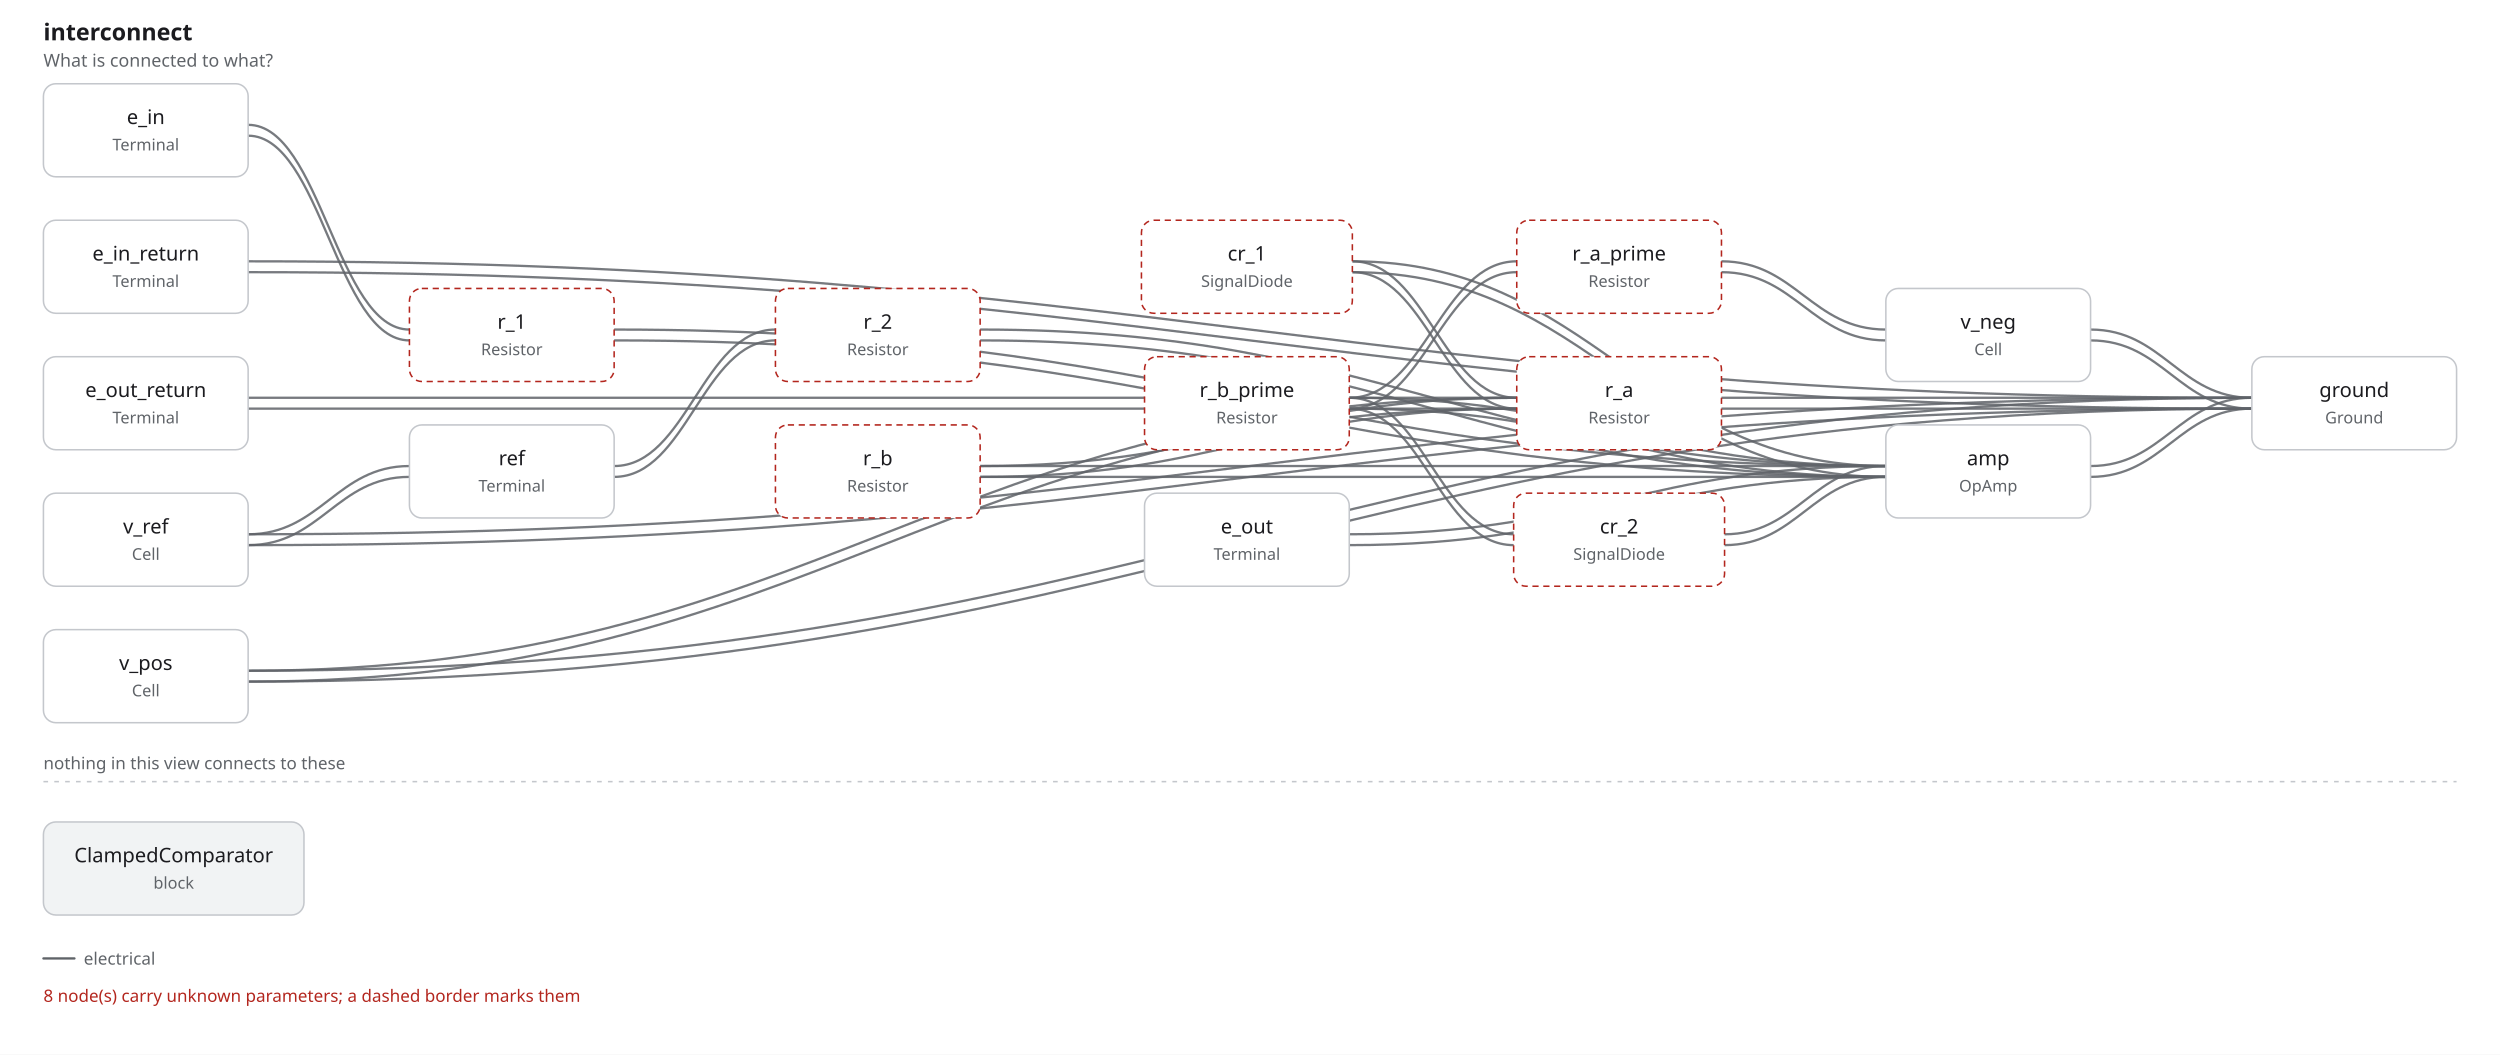
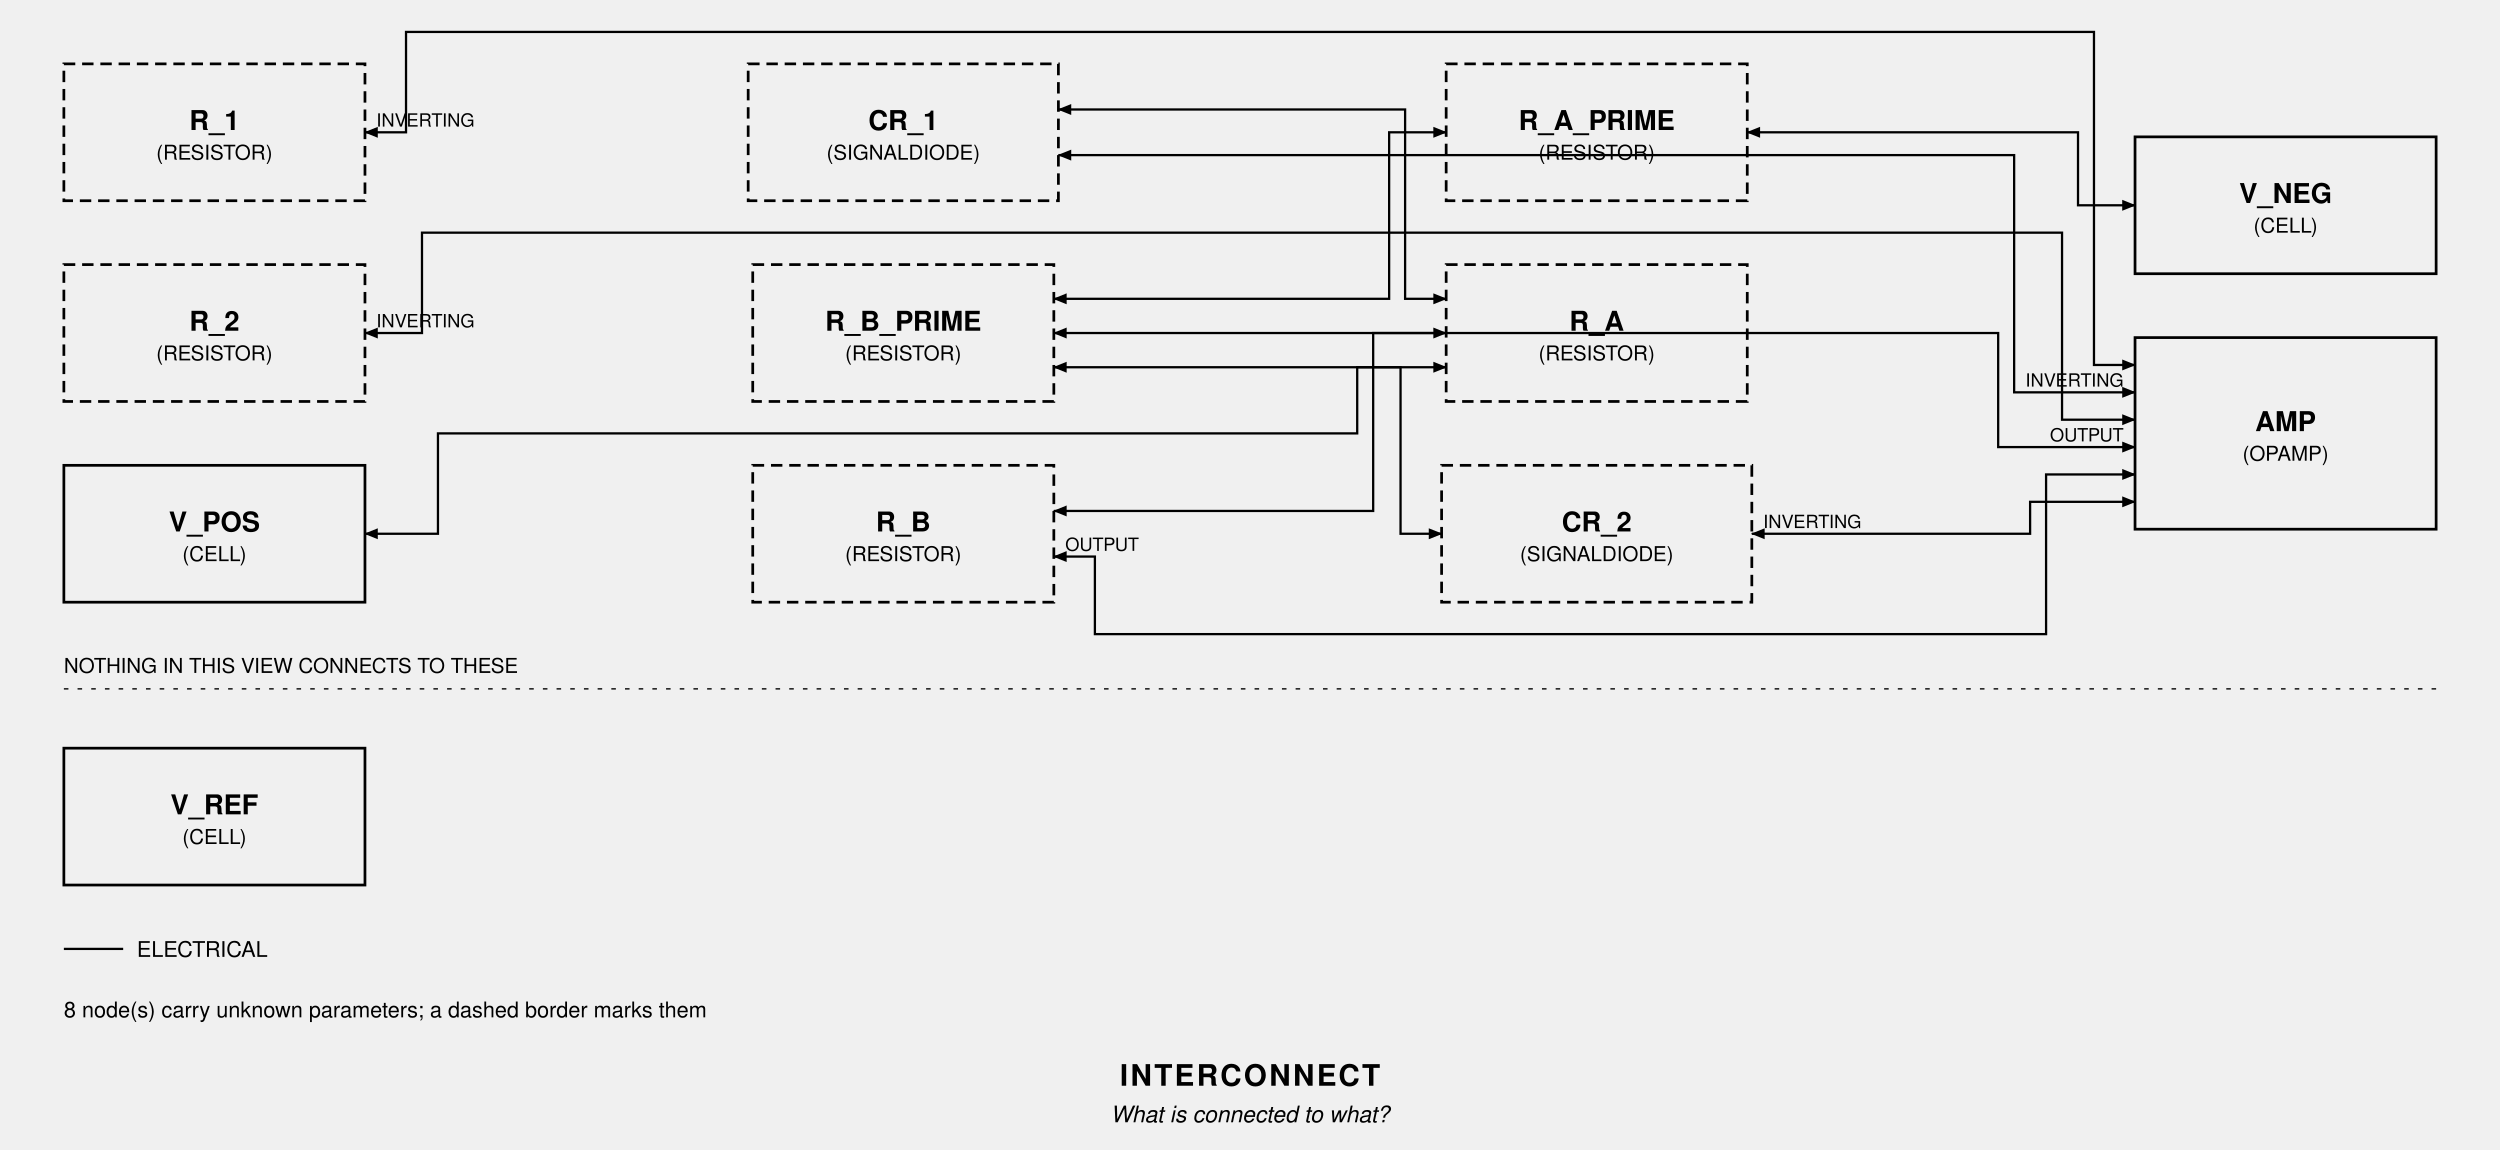
- <svg xmlns="http://www.w3.org/2000/svg" width="1612" height="680" viewBox="0 0 1612 680" font-family="system-ui, sans-serif">
-   <rect width="1612" height="680" fill="#ffffff" />
-   <text x="28" y="26" font-size="15" font-weight="600" fill="#1b1b1f">interconnect</text>
-   <text x="28" y="43" font-size="11.5" fill="#5f6368">What is connected to what?</text>
-   <line x1="28" y1="504" x2="1584" y2="504" stroke="#c4c7cc" stroke-width="1" stroke-dasharray="3 4" />
-   <text x="28" y="496" font-size="11" fill="#5f6368">nothing in this view connects to these</text>
-   <path d="M160.0,80.5 C206.8,80.5 217.2,212.5 264.0,212.5" fill="none" stroke="#5f6368" stroke-width="1.5" stroke-linecap="round" opacity="0.85" />
-   <path d="M160.0,87.5 C206.8,87.5 217.2,219.5 264.0,219.5" fill="none" stroke="#5f6368" stroke-width="1.5" stroke-linecap="round" opacity="0.85" />
-   <path d="M396.0,212.5 C765.0,212.5 847.0,300.5 1216.0,300.5" fill="none" stroke="#5f6368" stroke-width="1.5" stroke-linecap="round" opacity="0.85" />
-   <path d="M396.0,219.5 C765.0,219.5 847.0,307.5 1216.0,307.5" fill="none" stroke="#5f6368" stroke-width="1.5" stroke-linecap="round" opacity="0.85" />
-   <path d="M1110.0,168.5 C1157.7,168.5 1168.3,212.5 1216.0,212.5" fill="none" stroke="#5f6368" stroke-width="1.5" stroke-linecap="round" opacity="0.85" />
-   <path d="M1110.0,175.5 C1157.7,175.5 1168.3,219.5 1216.0,219.5" fill="none" stroke="#5f6368" stroke-width="1.5" stroke-linecap="round" opacity="0.85" />
-   <path d="M632.0,212.5 C894.8,212.5 953.2,300.5 1216.0,300.5" fill="none" stroke="#5f6368" stroke-width="1.5" stroke-linecap="round" opacity="0.85" />
-   <path d="M632.0,219.5 C894.8,219.5 953.2,307.5 1216.0,307.5" fill="none" stroke="#5f6368" stroke-width="1.5" stroke-linecap="round" opacity="0.85" />
-   <path d="M872.0,168.5 C919.7,168.5 930.3,256.5 978.0,256.5" fill="none" stroke="#5f6368" stroke-width="1.5" stroke-linecap="round" opacity="0.85" />
-   <path d="M872.0,175.5 C919.7,175.5 930.3,263.5 978.0,263.5" fill="none" stroke="#5f6368" stroke-width="1.5" stroke-linecap="round" opacity="0.85" />
-   <path d="M870.0,256.5 C918.6,256.5 929.4,168.5 978.0,168.5" fill="none" stroke="#5f6368" stroke-width="1.5" stroke-linecap="round" opacity="0.85" />
-   <path d="M870.0,263.5 C918.6,263.5 929.4,175.5 978.0,175.5" fill="none" stroke="#5f6368" stroke-width="1.5" stroke-linecap="round" opacity="0.85" />
-   <path d="M870.0,256.5 C917.7,256.5 928.3,344.5 976.0,344.5" fill="none" stroke="#5f6368" stroke-width="1.5" stroke-linecap="round" opacity="0.85" />
-   <path d="M870.0,263.5 C917.7,263.5 928.3,351.5 976.0,351.5" fill="none" stroke="#5f6368" stroke-width="1.5" stroke-linecap="round" opacity="0.85" />
-   <path d="M632.0,300.5 C894.8,300.5 953.2,300.5 1216.0,300.5" fill="none" stroke="#5f6368" stroke-width="1.5" stroke-linecap="round" opacity="0.85" />
-   <path d="M632.0,307.5 C894.8,307.5 953.2,307.5 1216.0,307.5" fill="none" stroke="#5f6368" stroke-width="1.5" stroke-linecap="round" opacity="0.85" />
-   <path d="M160.0,168.5 C741.4,168.5 870.6,256.5 1452.0,256.5" fill="none" stroke="#5f6368" stroke-width="1.5" stroke-linecap="round" opacity="0.85" />
-   <path d="M160.0,175.5 C741.4,175.5 870.6,263.5 1452.0,263.5" fill="none" stroke="#5f6368" stroke-width="1.5" stroke-linecap="round" opacity="0.85" />
-   <path d="M396.0,300.5 C442.8,300.5 453.2,212.5 500.0,212.5" fill="none" stroke="#5f6368" stroke-width="1.5" stroke-linecap="round" opacity="0.85" />
-   <path d="M396.0,307.5 C442.8,307.5 453.2,219.5 500.0,219.5" fill="none" stroke="#5f6368" stroke-width="1.5" stroke-linecap="round" opacity="0.85" />
-   <path d="M1348.0,212.5 C1394.8,212.5 1405.2,256.5 1452.0,256.5" fill="none" stroke="#5f6368" stroke-width="1.5" stroke-linecap="round" opacity="0.85" />
-   <path d="M1348.0,219.5 C1394.8,219.5 1405.2,263.5 1452.0,263.5" fill="none" stroke="#5f6368" stroke-width="1.5" stroke-linecap="round" opacity="0.85" />
-   <path d="M160.0,256.5 C741.4,256.5 870.6,256.5 1452.0,256.5" fill="none" stroke="#5f6368" stroke-width="1.5" stroke-linecap="round" opacity="0.85" />
-   <path d="M160.0,263.5 C741.4,263.5 870.6,263.5 1452.0,263.5" fill="none" stroke="#5f6368" stroke-width="1.5" stroke-linecap="round" opacity="0.85" />
-   <path d="M160.0,344.5 C741.4,344.5 870.6,256.5 1452.0,256.5" fill="none" stroke="#5f6368" stroke-width="1.5" stroke-linecap="round" opacity="0.85" />
-   <path d="M160.0,351.5 C741.4,351.5 870.6,263.5 1452.0,263.5" fill="none" stroke="#5f6368" stroke-width="1.5" stroke-linecap="round" opacity="0.85" />
-   <path d="M160.0,344.5 C206.8,344.5 217.2,300.5 264.0,300.5" fill="none" stroke="#5f6368" stroke-width="1.5" stroke-linecap="round" opacity="0.85" />
-   <path d="M160.0,351.5 C206.8,351.5 217.2,307.5 264.0,307.5" fill="none" stroke="#5f6368" stroke-width="1.5" stroke-linecap="round" opacity="0.85" />
-   <path d="M1112.0,344.5 C1158.8,344.5 1169.2,300.5 1216.0,300.5" fill="none" stroke="#5f6368" stroke-width="1.5" stroke-linecap="round" opacity="0.85" />
-   <path d="M1112.0,351.5 C1158.8,351.5 1169.2,307.5 1216.0,307.5" fill="none" stroke="#5f6368" stroke-width="1.5" stroke-linecap="round" opacity="0.85" />
-   <path d="M978.0,256.5 C822.3,256.5 787.7,300.5 632.0,300.5" fill="none" stroke="#5f6368" stroke-width="1.5" stroke-linecap="round" opacity="0.85" />
-   <path d="M978.0,263.5 C822.3,263.5 787.7,307.5 632.0,307.5" fill="none" stroke="#5f6368" stroke-width="1.5" stroke-linecap="round" opacity="0.85" />
-   <path d="M1348.0,300.5 C1394.8,300.5 1405.2,256.5 1452.0,256.5" fill="none" stroke="#5f6368" stroke-width="1.5" stroke-linecap="round" opacity="0.85" />
-   <path d="M1348.0,307.5 C1394.8,307.5 1405.2,263.5 1452.0,263.5" fill="none" stroke="#5f6368" stroke-width="1.5" stroke-linecap="round" opacity="0.85" />
-   <path d="M1216.0,300.5 C1061.2,300.5 1026.8,168.5 872.0,168.5" fill="none" stroke="#5f6368" stroke-width="1.5" stroke-linecap="round" opacity="0.85" />
-   <path d="M1216.0,307.5 C1061.2,307.5 1026.8,175.5 872.0,175.5" fill="none" stroke="#5f6368" stroke-width="1.5" stroke-linecap="round" opacity="0.85" />
-   <path d="M1216.0,300.5 C1060.3,300.5 1025.7,256.5 870.0,256.5" fill="none" stroke="#5f6368" stroke-width="1.5" stroke-linecap="round" opacity="0.85" />
-   <path d="M1216.0,307.5 C1060.3,307.5 1025.7,263.5 870.0,263.5" fill="none" stroke="#5f6368" stroke-width="1.5" stroke-linecap="round" opacity="0.85" />
-   <path d="M1216.0,300.5 C1060.3,300.5 1025.7,344.5 870.0,344.5" fill="none" stroke="#5f6368" stroke-width="1.5" stroke-linecap="round" opacity="0.85" />
-   <path d="M1216.0,307.5 C1060.3,307.5 1025.7,351.5 870.0,351.5" fill="none" stroke="#5f6368" stroke-width="1.5" stroke-linecap="round" opacity="0.85" />
-   <path d="M160.0,432.5 C741.4,432.5 870.6,256.5 1452.0,256.5" fill="none" stroke="#5f6368" stroke-width="1.5" stroke-linecap="round" opacity="0.85" />
-   <path d="M160.0,439.5 C741.4,439.5 870.6,263.5 1452.0,263.5" fill="none" stroke="#5f6368" stroke-width="1.5" stroke-linecap="round" opacity="0.85" />
-   <path d="M160.0,432.5 C528.1,432.5 609.9,256.5 978.0,256.5" fill="none" stroke="#5f6368" stroke-width="1.5" stroke-linecap="round" opacity="0.85" />
-   <path d="M160.0,439.5 C528.1,439.5 609.9,263.5 978.0,263.5" fill="none" stroke="#5f6368" stroke-width="1.5" stroke-linecap="round" opacity="0.85" />
+ <svg xmlns="http://www.w3.org/2000/svg" width="1096" height="504" viewBox="0 0 1096 504" font-family="Helvetica, Arial, sans-serif">
+   <defs>
+     <marker id="arrow" viewBox="0 0 8 8" refX="7.5" refY="4" markerWidth="6" markerHeight="6" orient="auto-start-reverse">
+       <path d="M0,0.8 L8,4 L0,7.2 Z" fill="#000000" />
+     </marker>
+   </defs>
+   <line x1="28" y1="302" x2="1068" y2="302" stroke="#000000" stroke-width="0.6" stroke-dasharray="2 4" />
+   <text x="28" y="295" font-size="9" fill="#000000">NOTHING IN THIS VIEW CONNECTS TO THESE</text>
+   <polyline points="160.0,58.0 178.0,58.0 178.0,14.0 918.0,14.0 918.0,160.0 936.0,160.0" fill="none" stroke="#000000" stroke-width="1" marker-start="url(#arrow)" marker-end="url(#arrow)" />
+   <polyline points="766.0,58.0 911.0,58.0 911.0,90.0 936.0,90.0" fill="none" stroke="#000000" stroke-width="1" marker-start="url(#arrow)" marker-end="url(#arrow)" />
+   <polyline points="160.0,146.0 185.0,146.0 185.0,102.0 904.0,102.0 904.0,184.0 936.0,184.0" fill="none" stroke="#000000" stroke-width="1" marker-start="url(#arrow)" marker-end="url(#arrow)" />
+   <polyline points="464.0,48.0 616.0,48.0 616.0,131.0 634.0,131.0" fill="none" stroke="#000000" stroke-width="1" marker-start="url(#arrow)" marker-end="url(#arrow)" />
+   <polyline points="462.0,131.0 609.0,131.0 609.0,58.0 634.0,58.0" fill="none" stroke="#000000" stroke-width="1" marker-start="url(#arrow)" marker-end="url(#arrow)" />
+   <polyline points="462.0,161.0 614.0,161.0 614.0,234.0 632.0,234.0" fill="none" stroke="#000000" stroke-width="1" marker-start="url(#arrow)" marker-end="url(#arrow)" />
+   <polyline points="462.0,244.0 480.0,244.0 480.0,278.0 897.0,278.0 897.0,208.0 936.0,208.0" fill="none" stroke="#000000" stroke-width="1" marker-start="url(#arrow)" marker-end="url(#arrow)" />
+   <polyline points="768.0,234.0 890.0,234.0 890.0,220.0 936.0,220.0" fill="none" stroke="#000000" stroke-width="1" marker-start="url(#arrow)" marker-end="url(#arrow)" />
+   <polyline points="634.0,146.0 602.0,146.0 602.0,224.0 462.0,224.0" fill="none" stroke="#000000" stroke-width="1" marker-start="url(#arrow)" marker-end="url(#arrow)" />
+   <polyline points="936.0,172.0 883.0,172.0 883.0,68.0 464.0,68.0" fill="none" stroke="#000000" stroke-width="1" marker-start="url(#arrow)" marker-end="url(#arrow)" />
+   <polyline points="936.0,196.0 876.0,196.0 876.0,146.0 462.0,146.0" fill="none" stroke="#000000" stroke-width="1" marker-start="url(#arrow)" marker-end="url(#arrow)" />
+   <polyline points="160.0,234.0 192.0,234.0 192.0,190.0 595.0,190.0 595.0,161.0 634.0,161.0" fill="none" stroke="#000000" stroke-width="1" marker-start="url(#arrow)" marker-end="url(#arrow)" />
  <g>
-     <rect x="28" y="530" width="168" height="60" rx="8" fill="#f1f3f4" stroke="#c4c7cc" stroke-width="1" />
-     <text x="112" y="556" text-anchor="middle" font-size="13" font-weight="500" fill="#1b1b1f">ClampedComparator</text>
-     <text x="112" y="573" text-anchor="middle" font-size="10.5" fill="#5f6368">block</text>
+     <rect x="28" y="28" width="132" height="60" fill="none" stroke="#000000" stroke-width="1.2" stroke-dasharray="5 3" />
+     <text x="94" y="57.0" text-anchor="middle" font-size="12" font-weight="bold" fill="#000000">R_1</text>
+     <text x="94" y="70.0" text-anchor="middle" font-size="9" fill="#000000">(RESISTOR)</text>
  </g>
  <g>
-     <rect x="28" y="54" width="132" height="60" rx="8" fill="#ffffff" stroke="#c4c7cc" stroke-width="1" />
-     <text x="94" y="80" text-anchor="middle" font-size="13" font-weight="500" fill="#1b1b1f">e_in</text>
-     <text x="94" y="97" text-anchor="middle" font-size="10.5" fill="#5f6368">Terminal</text>
+     <rect x="634" y="28" width="132" height="60" fill="none" stroke="#000000" stroke-width="1.2" stroke-dasharray="5 3" />
+     <text x="700" y="57.0" text-anchor="middle" font-size="12" font-weight="bold" fill="#000000">R_A_PRIME</text>
+     <text x="700" y="70.0" text-anchor="middle" font-size="9" fill="#000000">(RESISTOR)</text>
  </g>
  <g>
-     <rect x="264" y="186" width="132" height="60" rx="8" fill="#ffffff" stroke="#b3261e" stroke-dasharray="4 3" stroke-width="1" />
-     <text x="330" y="212" text-anchor="middle" font-size="13" font-weight="500" fill="#1b1b1f">r_1</text>
-     <text x="330" y="229" text-anchor="middle" font-size="10.5" fill="#5f6368">Resistor</text>
+     <rect x="28" y="116" width="132" height="60" fill="none" stroke="#000000" stroke-width="1.2" stroke-dasharray="5 3" />
+     <text x="94" y="145.0" text-anchor="middle" font-size="12" font-weight="bold" fill="#000000">R_2</text>
+     <text x="94" y="158.0" text-anchor="middle" font-size="9" fill="#000000">(RESISTOR)</text>
  </g>
  <g>
-     <rect x="1452" y="230" width="132" height="60" rx="8" fill="#ffffff" stroke="#c4c7cc" stroke-width="1" />
-     <text x="1518" y="256" text-anchor="middle" font-size="13" font-weight="500" fill="#1b1b1f">ground</text>
-     <text x="1518" y="273" text-anchor="middle" font-size="10.5" fill="#5f6368">Ground</text>
+     <rect x="328" y="28" width="136" height="60" fill="none" stroke="#000000" stroke-width="1.2" stroke-dasharray="5 3" />
+     <text x="396" y="57.0" text-anchor="middle" font-size="12" font-weight="bold" fill="#000000">CR_1</text>
+     <text x="396" y="70.0" text-anchor="middle" font-size="9" fill="#000000">(SIGNALDIODE)</text>
  </g>
  <g>
-     <rect x="978" y="142" width="132" height="60" rx="8" fill="#ffffff" stroke="#b3261e" stroke-dasharray="4 3" stroke-width="1" />
-     <text x="1044" y="168" text-anchor="middle" font-size="13" font-weight="500" fill="#1b1b1f">r_a_prime</text>
-     <text x="1044" y="185" text-anchor="middle" font-size="10.5" fill="#5f6368">Resistor</text>
+     <rect x="330" y="116" width="132" height="60" fill="none" stroke="#000000" stroke-width="1.2" stroke-dasharray="5 3" />
+     <text x="396" y="145.0" text-anchor="middle" font-size="12" font-weight="bold" fill="#000000">R_B_PRIME</text>
+     <text x="396" y="158.0" text-anchor="middle" font-size="9" fill="#000000">(RESISTOR)</text>
  </g>
  <g>
-     <rect x="500" y="186" width="132" height="60" rx="8" fill="#ffffff" stroke="#b3261e" stroke-dasharray="4 3" stroke-width="1" />
-     <text x="566" y="212" text-anchor="middle" font-size="13" font-weight="500" fill="#1b1b1f">r_2</text>
-     <text x="566" y="229" text-anchor="middle" font-size="10.5" fill="#5f6368">Resistor</text>
+     <rect x="330" y="204" width="132" height="60" fill="none" stroke="#000000" stroke-width="1.2" stroke-dasharray="5 3" />
+     <text x="396" y="233.0" text-anchor="middle" font-size="12" font-weight="bold" fill="#000000">R_B</text>
+     <text x="396" y="246.0" text-anchor="middle" font-size="9" fill="#000000">(RESISTOR)</text>
  </g>
  <g>
-     <rect x="736" y="142" width="136" height="60" rx="8" fill="#ffffff" stroke="#b3261e" stroke-dasharray="4 3" stroke-width="1" />
-     <text x="804" y="168" text-anchor="middle" font-size="13" font-weight="500" fill="#1b1b1f">cr_1</text>
-     <text x="804" y="185" text-anchor="middle" font-size="10.5" fill="#5f6368">SignalDiode</text>
+     <rect x="936" y="60" width="132" height="60" fill="none" stroke="#000000" stroke-width="1.2" />
+     <text x="1002" y="89.0" text-anchor="middle" font-size="12" font-weight="bold" fill="#000000">V_NEG</text>
+     <text x="1002" y="102.0" text-anchor="middle" font-size="9" fill="#000000">(CELL)</text>
  </g>
  <g>
-     <rect x="738" y="230" width="132" height="60" rx="8" fill="#ffffff" stroke="#b3261e" stroke-dasharray="4 3" stroke-width="1" />
-     <text x="804" y="256" text-anchor="middle" font-size="13" font-weight="500" fill="#1b1b1f">r_b_prime</text>
-     <text x="804" y="273" text-anchor="middle" font-size="10.5" fill="#5f6368">Resistor</text>
+     <rect x="28" y="328" width="132" height="60" fill="none" stroke="#000000" stroke-width="1.2" />
+     <text x="94" y="357.0" text-anchor="middle" font-size="12" font-weight="bold" fill="#000000">V_REF</text>
+     <text x="94" y="370.0" text-anchor="middle" font-size="9" fill="#000000">(CELL)</text>
  </g>
  <g>
-     <rect x="500" y="274" width="132" height="60" rx="8" fill="#ffffff" stroke="#b3261e" stroke-dasharray="4 3" stroke-width="1" />
-     <text x="566" y="300" text-anchor="middle" font-size="13" font-weight="500" fill="#1b1b1f">r_b</text>
-     <text x="566" y="317" text-anchor="middle" font-size="10.5" fill="#5f6368">Resistor</text>
+     <rect x="632" y="204" width="136" height="60" fill="none" stroke="#000000" stroke-width="1.2" stroke-dasharray="5 3" />
+     <text x="700" y="233.0" text-anchor="middle" font-size="12" font-weight="bold" fill="#000000">CR_2</text>
+     <text x="700" y="246.0" text-anchor="middle" font-size="9" fill="#000000">(SIGNALDIODE)</text>
  </g>
  <g>
-     <rect x="28" y="142" width="132" height="60" rx="8" fill="#ffffff" stroke="#c4c7cc" stroke-width="1" />
-     <text x="94" y="168" text-anchor="middle" font-size="13" font-weight="500" fill="#1b1b1f">e_in_return</text>
-     <text x="94" y="185" text-anchor="middle" font-size="10.5" fill="#5f6368">Terminal</text>
+     <rect x="634" y="116" width="132" height="60" fill="none" stroke="#000000" stroke-width="1.2" stroke-dasharray="5 3" />
+     <text x="700" y="145.0" text-anchor="middle" font-size="12" font-weight="bold" fill="#000000">R_A</text>
+     <text x="700" y="158.0" text-anchor="middle" font-size="9" fill="#000000">(RESISTOR)</text>
  </g>
  <g>
-     <rect x="264" y="274" width="132" height="60" rx="8" fill="#ffffff" stroke="#c4c7cc" stroke-width="1" />
-     <text x="330" y="300" text-anchor="middle" font-size="13" font-weight="500" fill="#1b1b1f">ref</text>
-     <text x="330" y="317" text-anchor="middle" font-size="10.5" fill="#5f6368">Terminal</text>
+     <rect x="936" y="148" width="132" height="84" fill="none" stroke="#000000" stroke-width="1.2" />
+     <text x="1002" y="189.0" text-anchor="middle" font-size="12" font-weight="bold" fill="#000000">AMP</text>
+     <text x="1002" y="202.0" text-anchor="middle" font-size="9" fill="#000000">(OPAMP)</text>
  </g>
  <g>
-     <rect x="1216" y="186" width="132" height="60" rx="8" fill="#ffffff" stroke="#c4c7cc" stroke-width="1" />
-     <text x="1282" y="212" text-anchor="middle" font-size="13" font-weight="500" fill="#1b1b1f">v_neg</text>
-     <text x="1282" y="229" text-anchor="middle" font-size="10.5" fill="#5f6368">Cell</text>
+     <rect x="28" y="204" width="132" height="60" fill="none" stroke="#000000" stroke-width="1.2" />
+     <text x="94" y="233.0" text-anchor="middle" font-size="12" font-weight="bold" fill="#000000">V_POS</text>
+     <text x="94" y="246.0" text-anchor="middle" font-size="9" fill="#000000">(CELL)</text>
  </g>
-   <g>
-     <rect x="28" y="230" width="132" height="60" rx="8" fill="#ffffff" stroke="#c4c7cc" stroke-width="1" />
-     <text x="94" y="256" text-anchor="middle" font-size="13" font-weight="500" fill="#1b1b1f">e_out_return</text>
-     <text x="94" y="273" text-anchor="middle" font-size="10.5" fill="#5f6368">Terminal</text>
-   </g>
-   <g>
-     <rect x="28" y="318" width="132" height="60" rx="8" fill="#ffffff" stroke="#c4c7cc" stroke-width="1" />
-     <text x="94" y="344" text-anchor="middle" font-size="13" font-weight="500" fill="#1b1b1f">v_ref</text>
-     <text x="94" y="361" text-anchor="middle" font-size="10.5" fill="#5f6368">Cell</text>
-   </g>
-   <g>
-     <rect x="738" y="318" width="132" height="60" rx="8" fill="#ffffff" stroke="#c4c7cc" stroke-width="1" />
-     <text x="804" y="344" text-anchor="middle" font-size="13" font-weight="500" fill="#1b1b1f">e_out</text>
-     <text x="804" y="361" text-anchor="middle" font-size="10.5" fill="#5f6368">Terminal</text>
-   </g>
-   <g>
-     <rect x="976" y="318" width="136" height="60" rx="8" fill="#ffffff" stroke="#b3261e" stroke-dasharray="4 3" stroke-width="1" />
-     <text x="1044" y="344" text-anchor="middle" font-size="13" font-weight="500" fill="#1b1b1f">cr_2</text>
-     <text x="1044" y="361" text-anchor="middle" font-size="10.5" fill="#5f6368">SignalDiode</text>
-   </g>
-   <g>
-     <rect x="978" y="230" width="132" height="60" rx="8" fill="#ffffff" stroke="#b3261e" stroke-dasharray="4 3" stroke-width="1" />
-     <text x="1044" y="256" text-anchor="middle" font-size="13" font-weight="500" fill="#1b1b1f">r_a</text>
-     <text x="1044" y="273" text-anchor="middle" font-size="10.5" fill="#5f6368">Resistor</text>
-   </g>
-   <g>
-     <rect x="1216" y="274" width="132" height="60" rx="8" fill="#ffffff" stroke="#c4c7cc" stroke-width="1" />
-     <text x="1282" y="300" text-anchor="middle" font-size="13" font-weight="500" fill="#1b1b1f">amp</text>
-     <text x="1282" y="317" text-anchor="middle" font-size="10.5" fill="#5f6368">OpAmp</text>
-   </g>
-   <g>
-     <rect x="28" y="406" width="132" height="60" rx="8" fill="#ffffff" stroke="#c4c7cc" stroke-width="1" />
-     <text x="94" y="432" text-anchor="middle" font-size="13" font-weight="500" fill="#1b1b1f">v_pos</text>
-     <text x="94" y="449" text-anchor="middle" font-size="10.5" fill="#5f6368">Cell</text>
-   </g>
-   <line x1="28" y1="618" x2="48" y2="618" stroke="#5f6368" stroke-width="1.5" stroke-linecap="round" />
-   <text x="54" y="622" font-size="11" fill="#5f6368">electrical</text>
-   <text x="28" y="646" font-size="11" fill="#b3261e">8 node(s) carry unknown parameters; a dashed border marks them</text>
+   <text x="165.0" y="55.5" text-anchor="start" font-size="8" fill="#000000">INVERTING</text>
+   <text x="165.0" y="143.5" text-anchor="start" font-size="8" fill="#000000">INVERTING</text>
+   <text x="467.0" y="241.5" text-anchor="start" font-size="8" fill="#000000">OUTPUT</text>
+   <text x="773.0" y="231.5" text-anchor="start" font-size="8" fill="#000000">INVERTING</text>
+   <text x="931.0" y="169.5" text-anchor="end" font-size="8" fill="#000000">INVERTING</text>
+   <text x="931.0" y="193.5" text-anchor="end" font-size="8" fill="#000000">OUTPUT</text>
+   <line x1="28" y1="416" x2="54" y2="416" stroke="#000000" stroke-width="1" />
+   <text x="60" y="419.5" font-size="9.5" fill="#000000">ELECTRICAL</text>
+   <text x="28" y="446" font-size="9.5" fill="#000000">8 node(s) carry unknown parameters; a dashed border marks them</text>
+   <text x="548.0" y="476" text-anchor="middle" font-size="13" font-weight="bold" letter-spacing="0.08em" fill="#000000">INTERCONNECT</text>
+   <text x="548.0" y="492" text-anchor="middle" font-size="10" font-style="italic" fill="#000000">What is connected to what?</text>
</svg>
